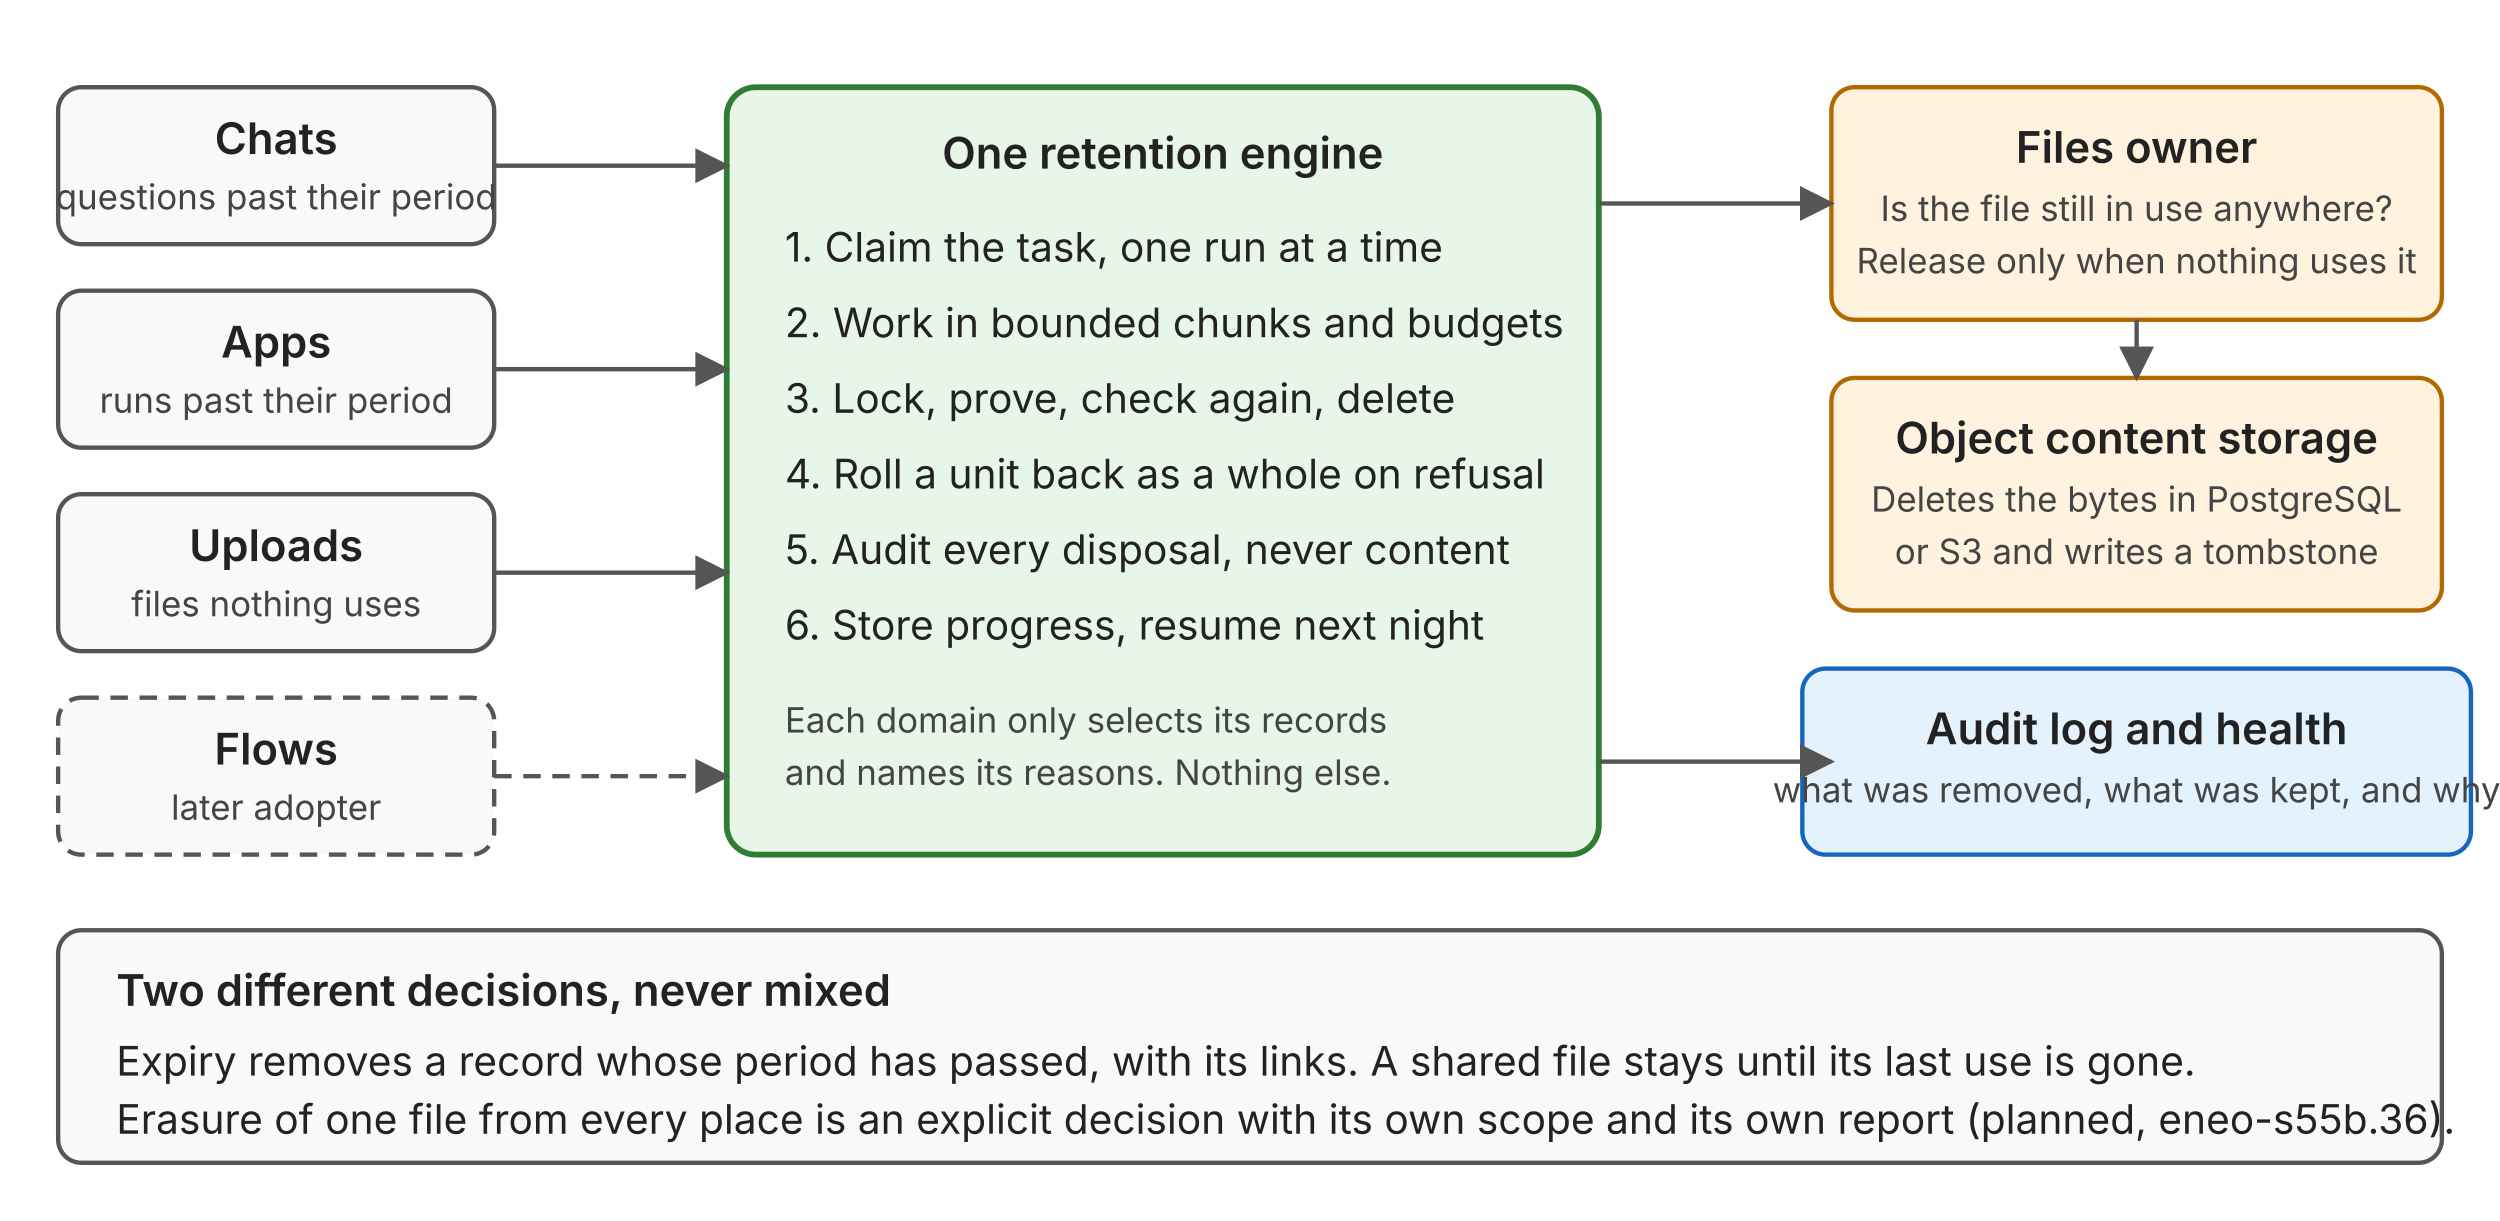
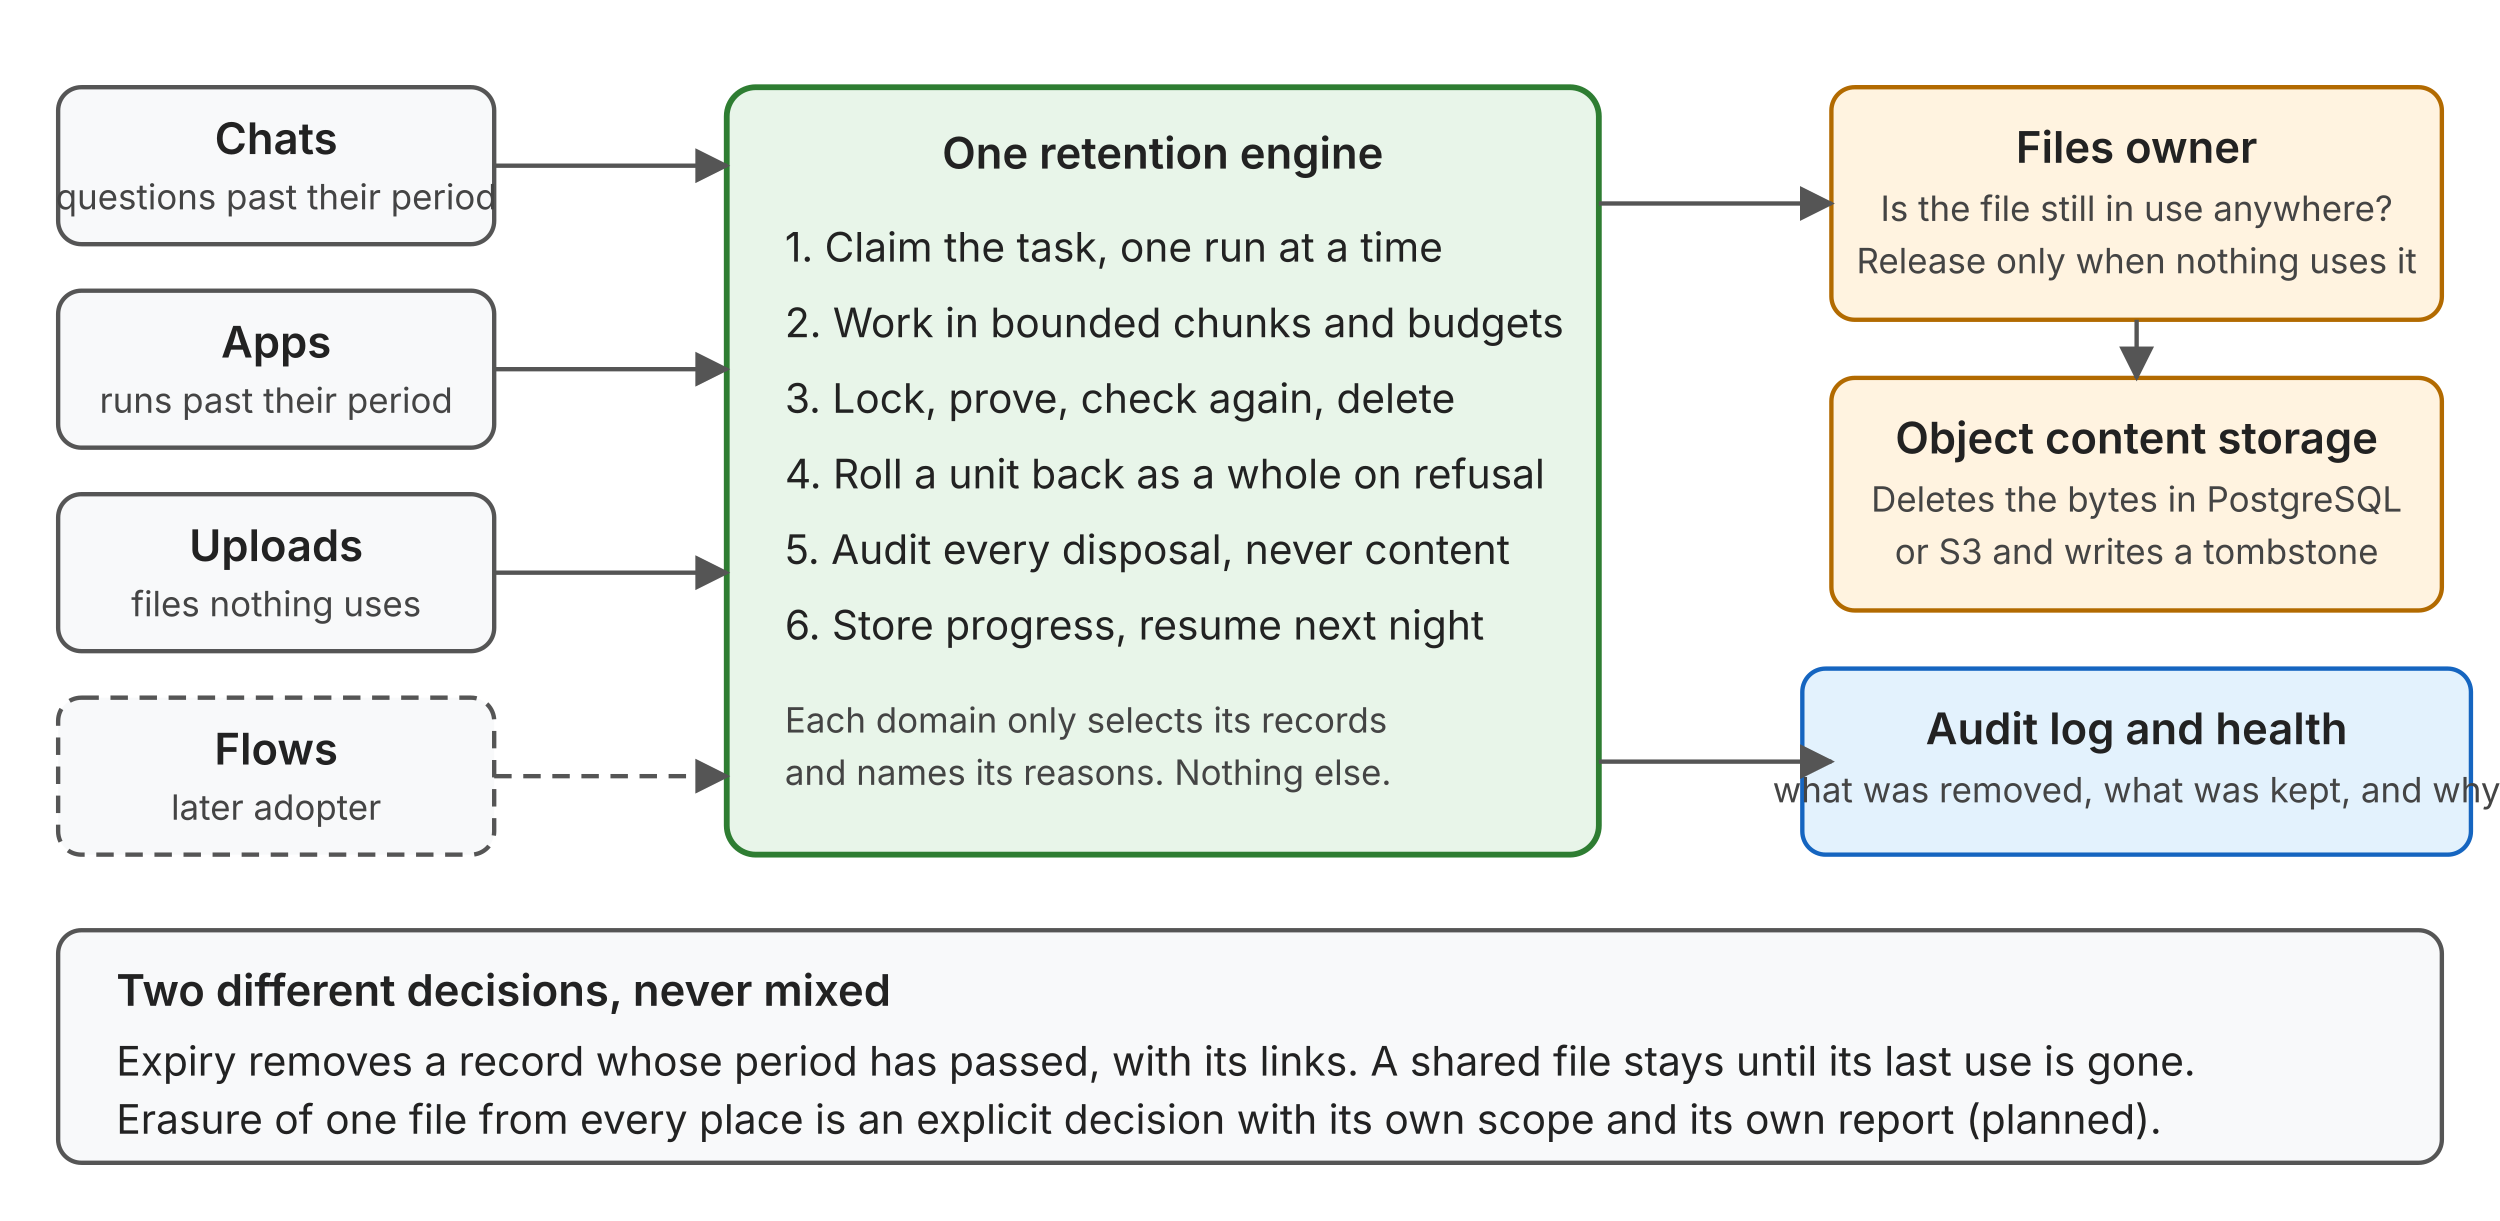
<svg xmlns="http://www.w3.org/2000/svg" width="860" height="420" viewBox="0 0 860 420" role="img" aria-labelledby="t d" style="font-family: Inter, 'Segoe UI', Helvetica, Arial, sans-serif; color-scheme: light dark;">
  <defs>
    <marker id="a" viewBox="0 0 10 10" refX="9" refY="5" markerWidth="8" markerHeight="8" orient="auto-start-reverse">
      <path d="M0,0 L10,5 L0,10 z" fill="#555" />
    </marker>
  </defs>
  <style>
    .box{fill:#f8f9fa;stroke:#555;stroke-width:1.5}
    .core{fill:#e8f5e9;stroke:#2e7d32;stroke-width:2}
    .owner{fill:#fff3e0;stroke:#b26a00;stroke-width:1.5}
    .out{fill:#e3f2fd;stroke:#1565c0;stroke-width:1.5}
    .t{fill:#222;font-size:14px}
    .h{fill:#222;font-size:15px;font-weight:600}
    .s{fill:#444;font-size:12px}
    .edge{stroke:#555;stroke-width:1.5;fill:none;marker-end:url(#a)}
    .later{stroke-dasharray:6 4}
  </style>
  <rect class="box" x="20" y="30" width="150" height="54" rx="8" />
  <text class="h" x="95" y="53" text-anchor="middle">Chats</text>
  <text class="s" x="95" y="72" text-anchor="middle">questions past their period</text>
  <rect class="box" x="20" y="100" width="150" height="54" rx="8" />
  <text class="h" x="95" y="123" text-anchor="middle">Apps</text>
  <text class="s" x="95" y="142" text-anchor="middle">runs past their period</text>
  <rect class="box" x="20" y="170" width="150" height="54" rx="8" />
  <text class="h" x="95" y="193" text-anchor="middle">Uploads</text>
  <text class="s" x="95" y="212" text-anchor="middle">files nothing uses</text>
  <rect class="box later" x="20" y="240" width="150" height="54" rx="8" />
  <text class="h" x="95" y="263" text-anchor="middle">Flows</text>
  <text class="s" x="95" y="282" text-anchor="middle">later adopter</text>
  <rect class="core" x="250" y="30" width="300" height="264" rx="10" />
  <text class="h" x="400" y="58" text-anchor="middle">One retention engine</text>
  <text class="t" x="270" y="90">1. Claim the task, one run at a time</text>
  <text class="t" x="270" y="116">2. Work in bounded chunks and budgets</text>
  <text class="t" x="270" y="142">3. Lock, prove, check again, delete</text>
  <text class="t" x="270" y="168">4. Roll a unit back as a whole on refusal</text>
  <text class="t" x="270" y="194">5. Audit every disposal, never content</text>
  <text class="t" x="270" y="220">6. Store progress, resume next night</text>
  <text class="s" x="270" y="252">Each domain only selects its records</text>
  <text class="s" x="270" y="270">and names its reasons. Nothing else.</text>
  <rect class="owner" x="630" y="30" width="210" height="80" rx="8" />
  <text class="h" x="735" y="56" text-anchor="middle">Files owner</text>
  <text class="s" x="735" y="76" text-anchor="middle">Is the file still in use anywhere?</text>
  <text class="s" x="735" y="94" text-anchor="middle">Release only when nothing uses it</text>
  <rect class="owner" x="630" y="130" width="210" height="80" rx="8" />
  <text class="h" x="735" y="156" text-anchor="middle">Object content storage</text>
  <text class="s" x="735" y="176" text-anchor="middle">Deletes the bytes in PostgreSQL</text>
  <text class="s" x="735" y="194" text-anchor="middle">or S3 and writes a tombstone</text>
  <rect class="out" x="620" y="230" width="230" height="64" rx="8" />
  <text class="h" x="735" y="256" text-anchor="middle">Audit log and health</text>
  <text class="s" x="735" y="276" text-anchor="middle">what was removed, what was kept, and why</text>
  <path class="edge" d="M170,57 H250" />
  <path class="edge" d="M170,127 H250" />
  <path class="edge" d="M170,197 H250" />
  <path class="edge later" d="M170,267 H250" />
  <path class="edge" d="M550,70 H630" />
  <path class="edge" d="M735,110 V130" />
  <path class="edge" d="M550,262 H630" />
  <rect class="box" x="20" y="320" width="820" height="80" rx="8" />
  <text class="h" x="40" y="346">Two different decisions, never mixed</text>
  <text class="t" x="40" y="370">Expiry removes a record whose period has passed, with its links. A shared file stays until its last use is gone.</text>
-   <text class="t" x="40" y="390">Erasure of one file from every place is an explicit decision with its own scope and its own report (planned, eneo-s55b.36).</text>
+   <text class="t" x="40" y="390">Erasure of one file from every place is an explicit decision with its own scope and its own report (planned).</text>
</svg>
